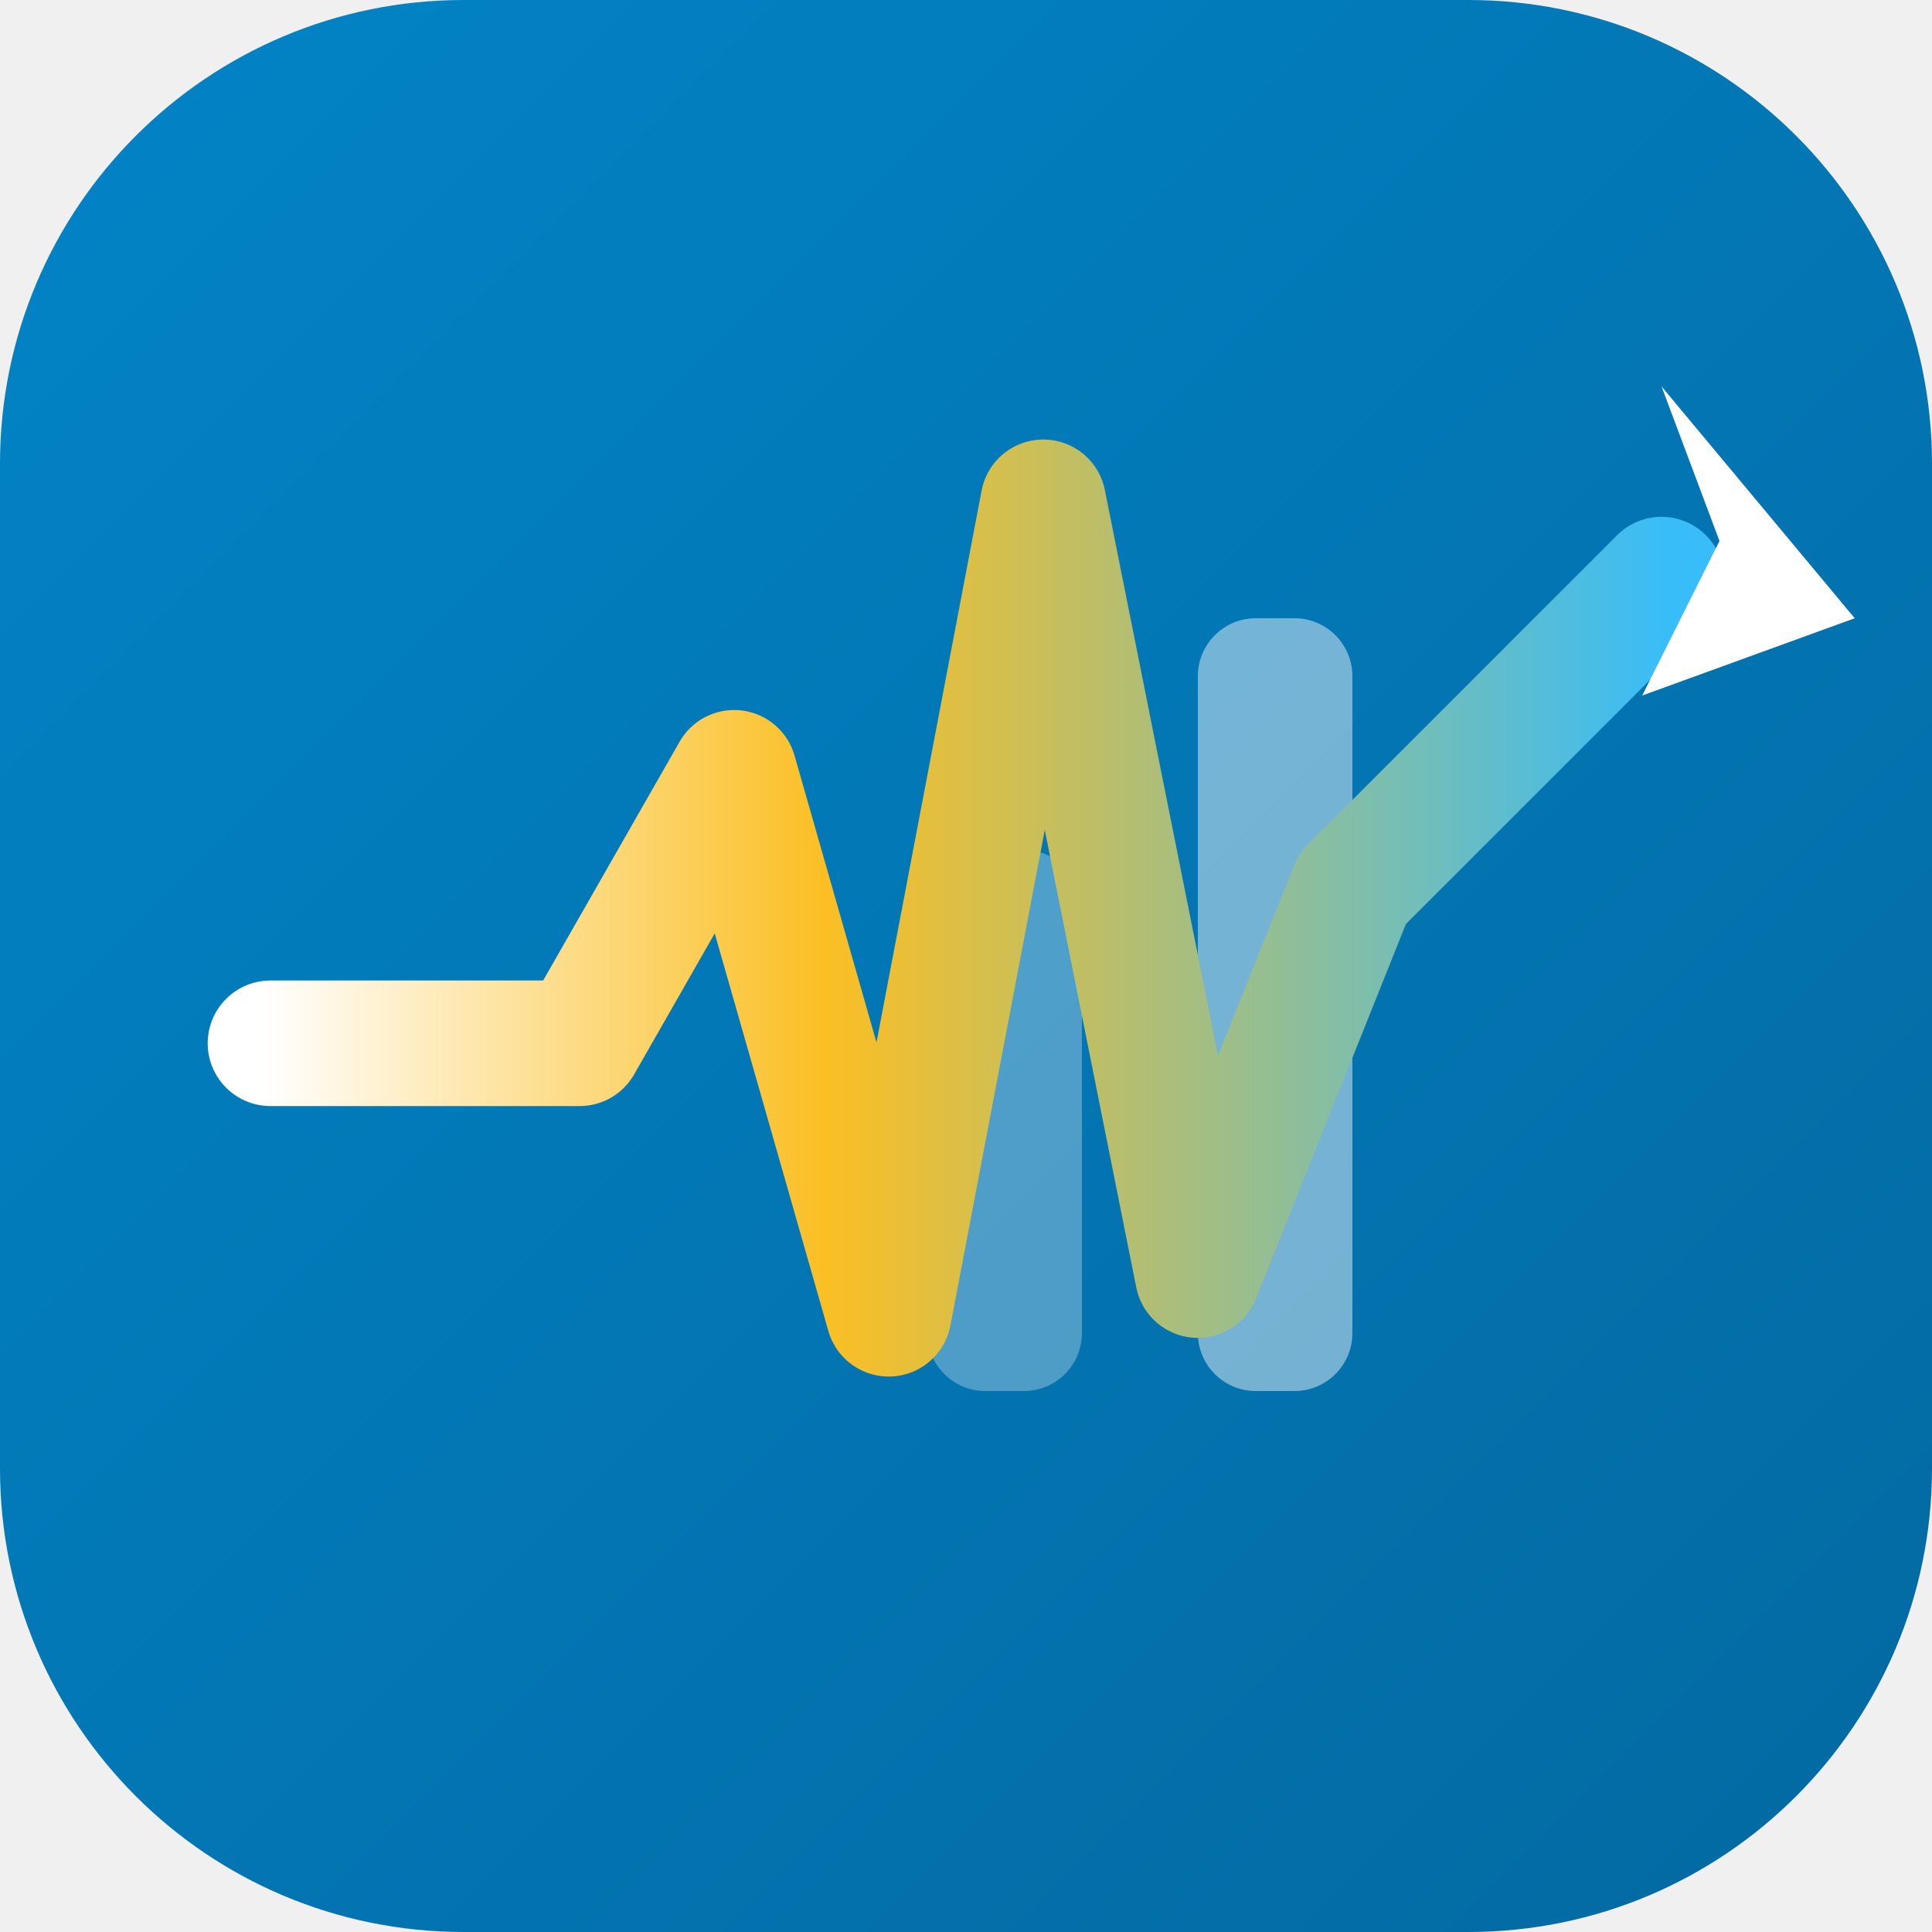
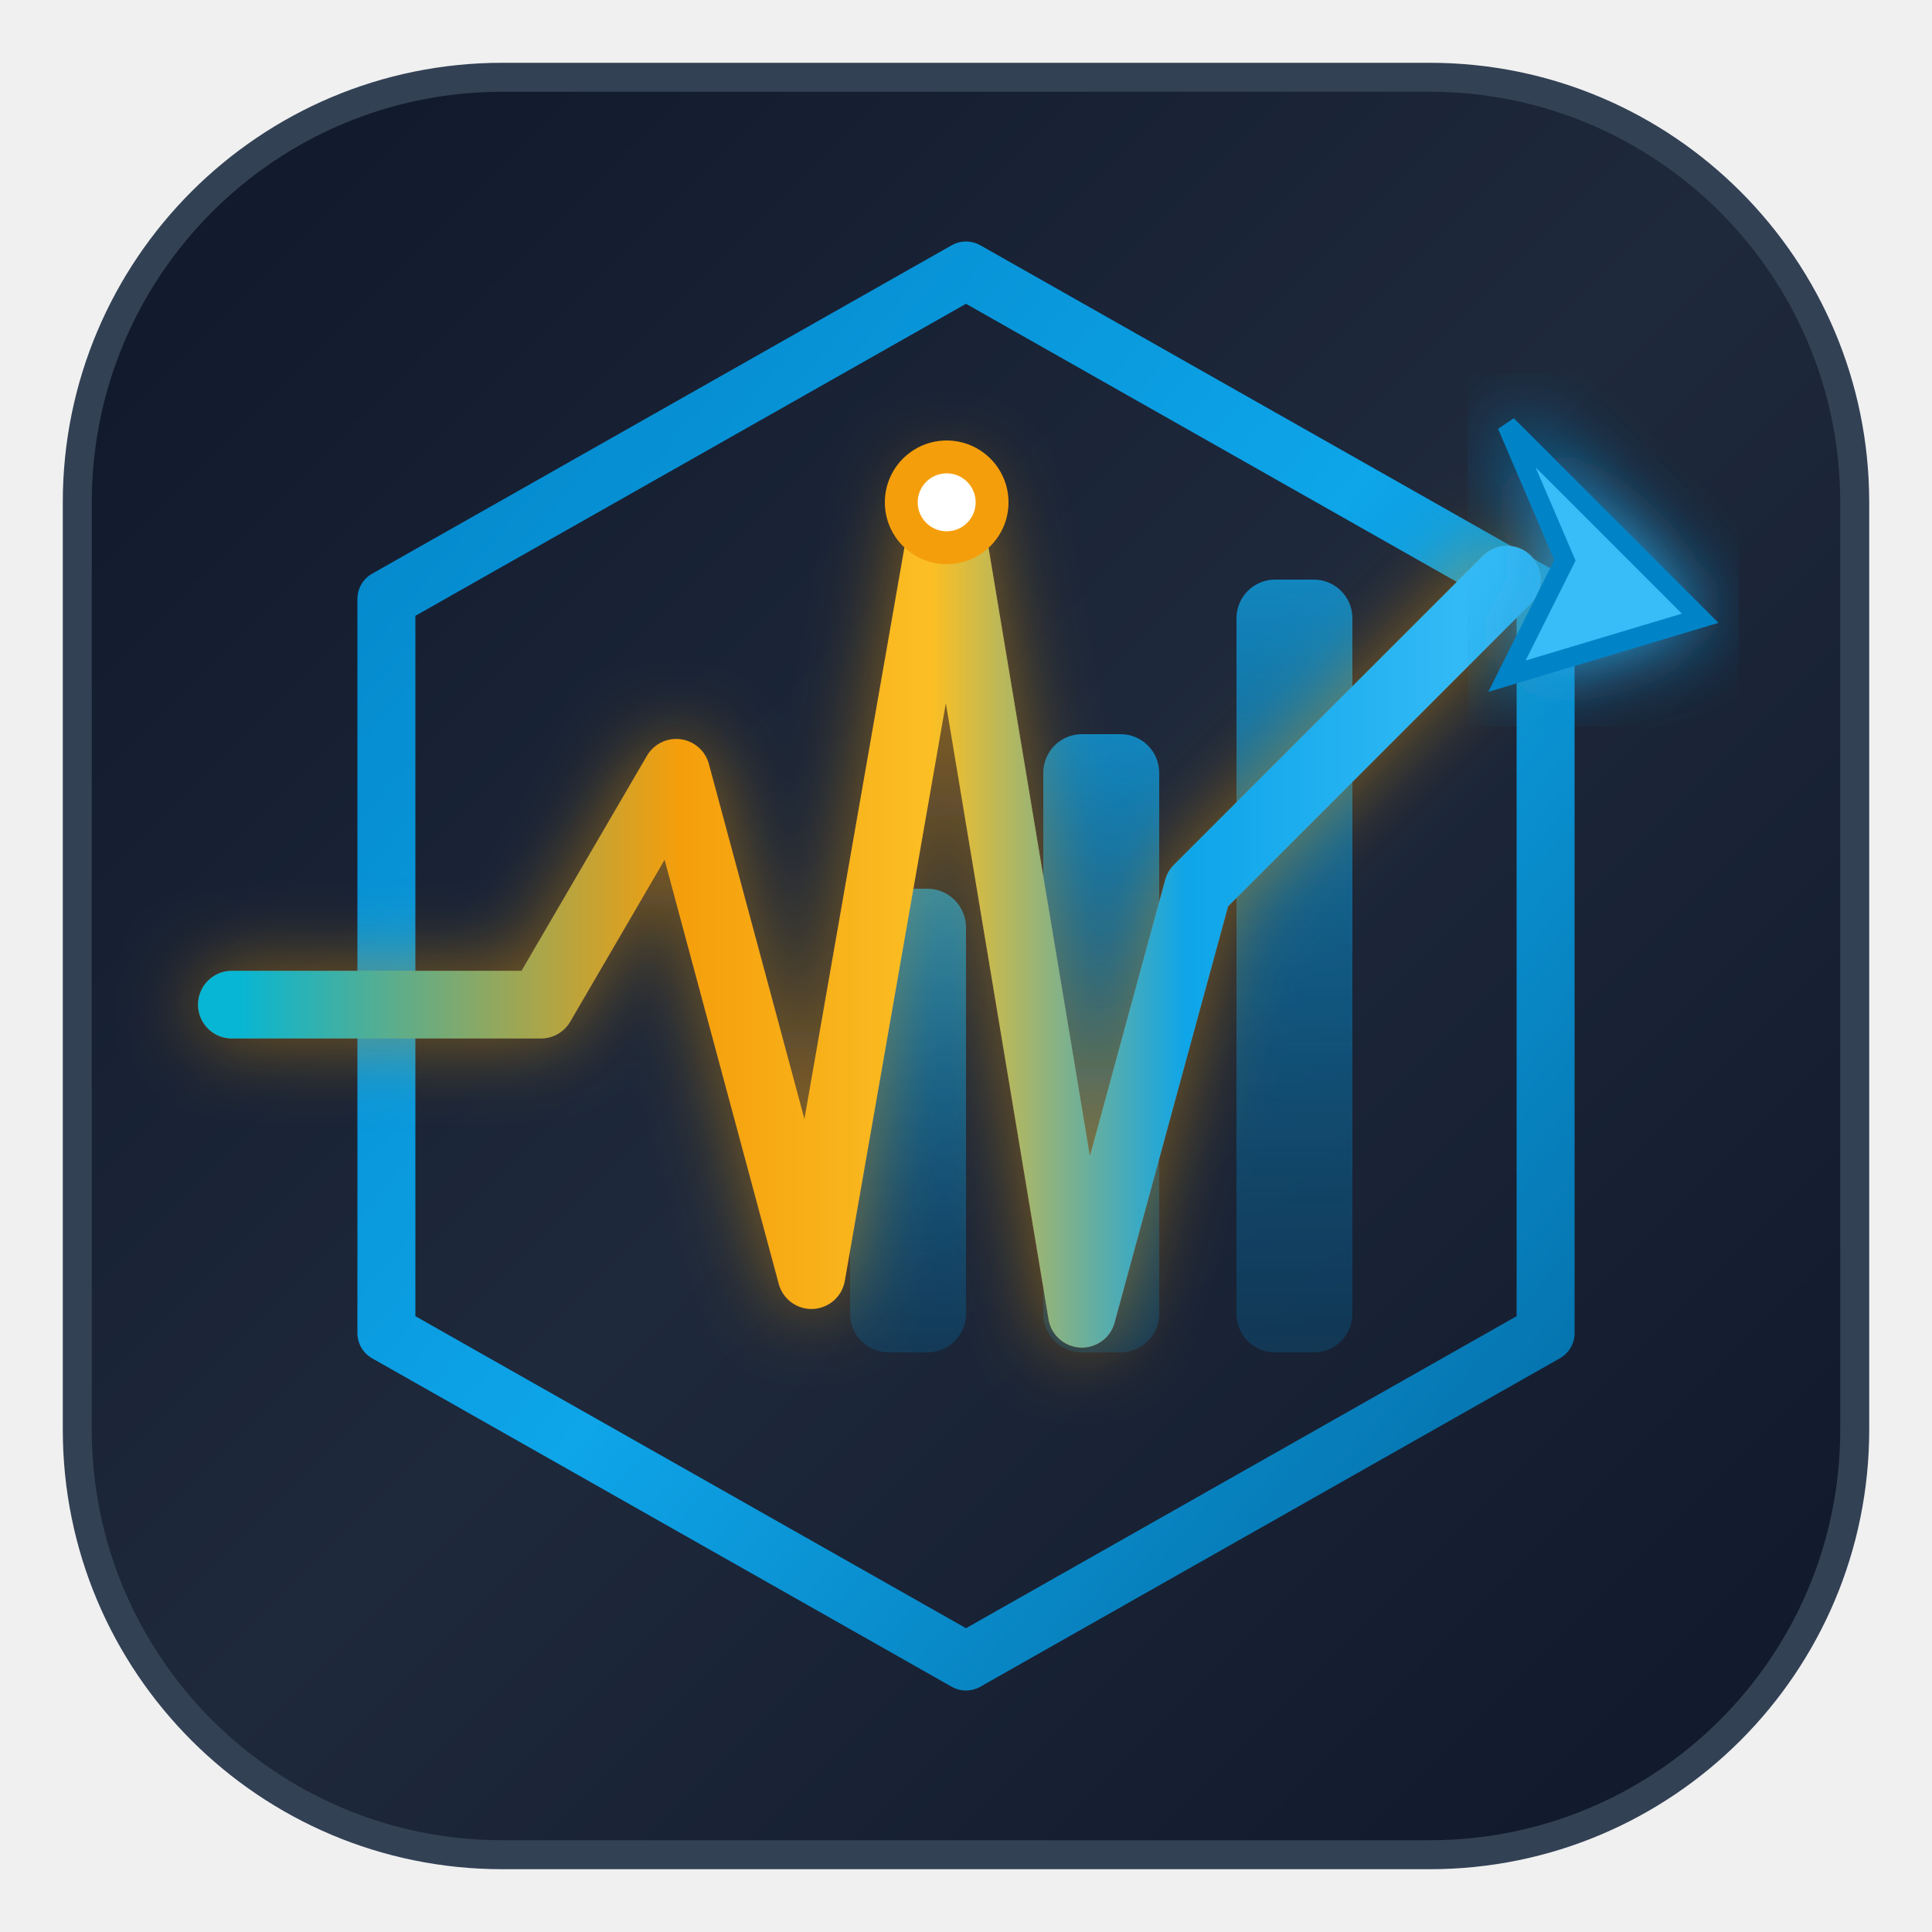
- <svg xmlns="http://www.w3.org/2000/svg" viewBox="0 0 100 100" fill="none">
+ <svg xmlns="http://www.w3.org/2000/svg" viewBox="0 0 100 100" fill="none" width="100%" height="100%">
  <defs>
-     <linearGradient id="favBadge" x1="0%" y1="0%" x2="100%" y2="100%">
+     <linearGradient id="jpBadgeGrad" x1="0%" y1="0%" x2="100%" y2="100%">
+       <stop offset="0%" stop-color="#0f172a" />
+       <stop offset="50%" stop-color="#1e293b" />
+       <stop offset="100%" stop-color="#0f172a" />
+     </linearGradient>
+     <linearGradient id="jpHexGrad" x1="0%" y1="0%" x2="100%" y2="100%">
      <stop offset="0%" stop-color="#0284c7" />
+       <stop offset="50%" stop-color="#0ea5e9" />
      <stop offset="100%" stop-color="#0369a1" />
    </linearGradient>
-     <linearGradient id="favPulse" x1="0%" y1="50%" x2="100%" y2="50%">
-       <stop offset="0%" stop-color="#ffffff" />
-       <stop offset="40%" stop-color="#fbbf24" />
+     <linearGradient id="jpPulseGrad" x1="0%" y1="50%" x2="100%" y2="50%">
+       <stop offset="0%" stop-color="#06b6d4" />
+       <stop offset="35%" stop-color="#f59e0b" />
+       <stop offset="55%" stop-color="#fbbf24" />
+       <stop offset="75%" stop-color="#0ea5e9" />
      <stop offset="100%" stop-color="#38bdf8" />
    </linearGradient>
+     <linearGradient id="jpBarGrad" x1="0%" y1="100%" x2="0%" y2="0%">
+       <stop offset="0%" stop-color="#0369a1" stop-opacity="0.3" />
+       <stop offset="100%" stop-color="#0ea5e9" stop-opacity="0.75" />
+     </linearGradient>
+     <filter id="jpGlow" x="-20%" y="-20%" width="140%" height="140%">
+       <feGaussianBlur stdDeviation="2" result="blur" />
+       <feComposite in="SourceGraphic" in2="blur" operator="over" />
+     </filter>
  </defs>
-   <rect width="100" height="100" rx="24" fill="url(#favBadge)" />
-   <rect x="48" y="44" width="8" height="28" rx="3" fill="#ffffff" opacity="0.3" />
-   <rect x="62" y="32" width="8" height="40" rx="3" fill="#ffffff" opacity="0.45" />
-   <path d="M 14 54 L 30 54 L 38 40 L 46 68 L 54 26 L 62 66 L 70 46 L 86 30" fill="none" stroke="url(#favPulse)" stroke-width="6.5" stroke-linecap="round" stroke-linejoin="round" />
-   <polygon points="86,20 96,32 85,36 89,28" fill="#ffffff" />
+   <rect x="4" y="4" width="92" height="92" rx="22" fill="url(#jpBadgeGrad)" stroke="#334155" stroke-width="1.5" />
+   <path d="M 50 14 L 80 31 L 80 69 L 50 86 L 20 69 L 20 31 Z" fill="none" stroke="url(#jpHexGrad)" stroke-width="3" stroke-linejoin="round" />
+   <rect x="44" y="46" width="6" height="24" rx="2" fill="url(#jpBarGrad)" />
+   <rect x="54" y="38" width="6" height="32" rx="2" fill="url(#jpBarGrad)" />
+   <rect x="64" y="30" width="6" height="40" rx="2" fill="url(#jpBarGrad)" />
+   <path d="M 12 52 L 28 52 L 35 40 L 42 66 L 49 26 L 56 68 L 62 46 L 78 30" fill="none" stroke="#f59e0b" stroke-width="3.5" stroke-linecap="round" stroke-linejoin="round" opacity="0.5" filter="url(#jpGlow)" />
+   <path d="M 12 52 L 28 52 L 35 40 L 42 66 L 49 26 L 56 68 L 62 46 L 78 30" fill="none" stroke="url(#jpPulseGrad)" stroke-width="3.5" stroke-linecap="round" stroke-linejoin="round" />
+   <polygon points="78,22 88,32 78,35 81,29" fill="#38bdf8" stroke="#0284c7" stroke-width="1" filter="url(#jpGlow)" />
+   <circle cx="49" cy="26" r="3.2" fill="#f59e0b" />
+   <circle cx="49" cy="26" r="1.5" fill="#ffffff" />
</svg>
